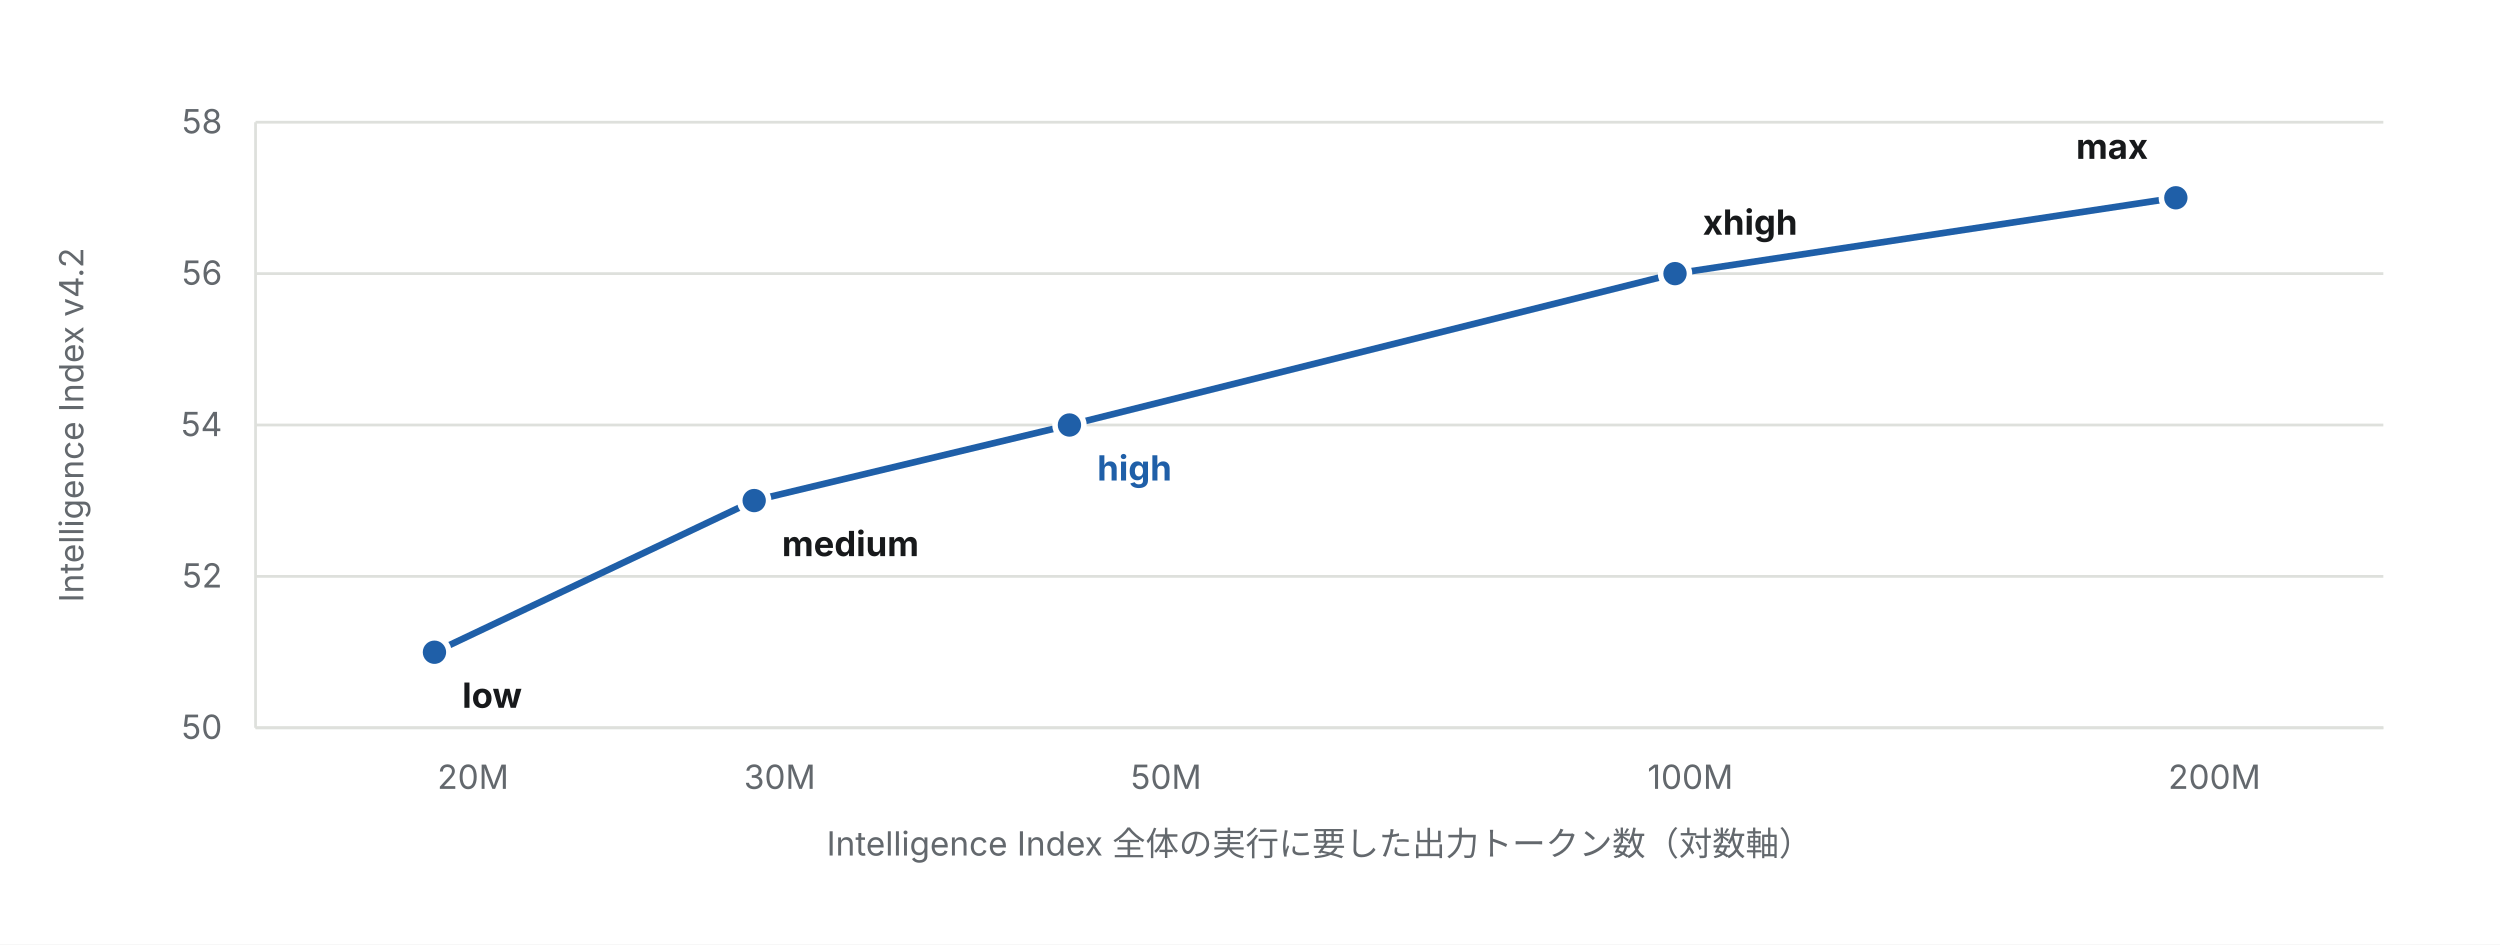
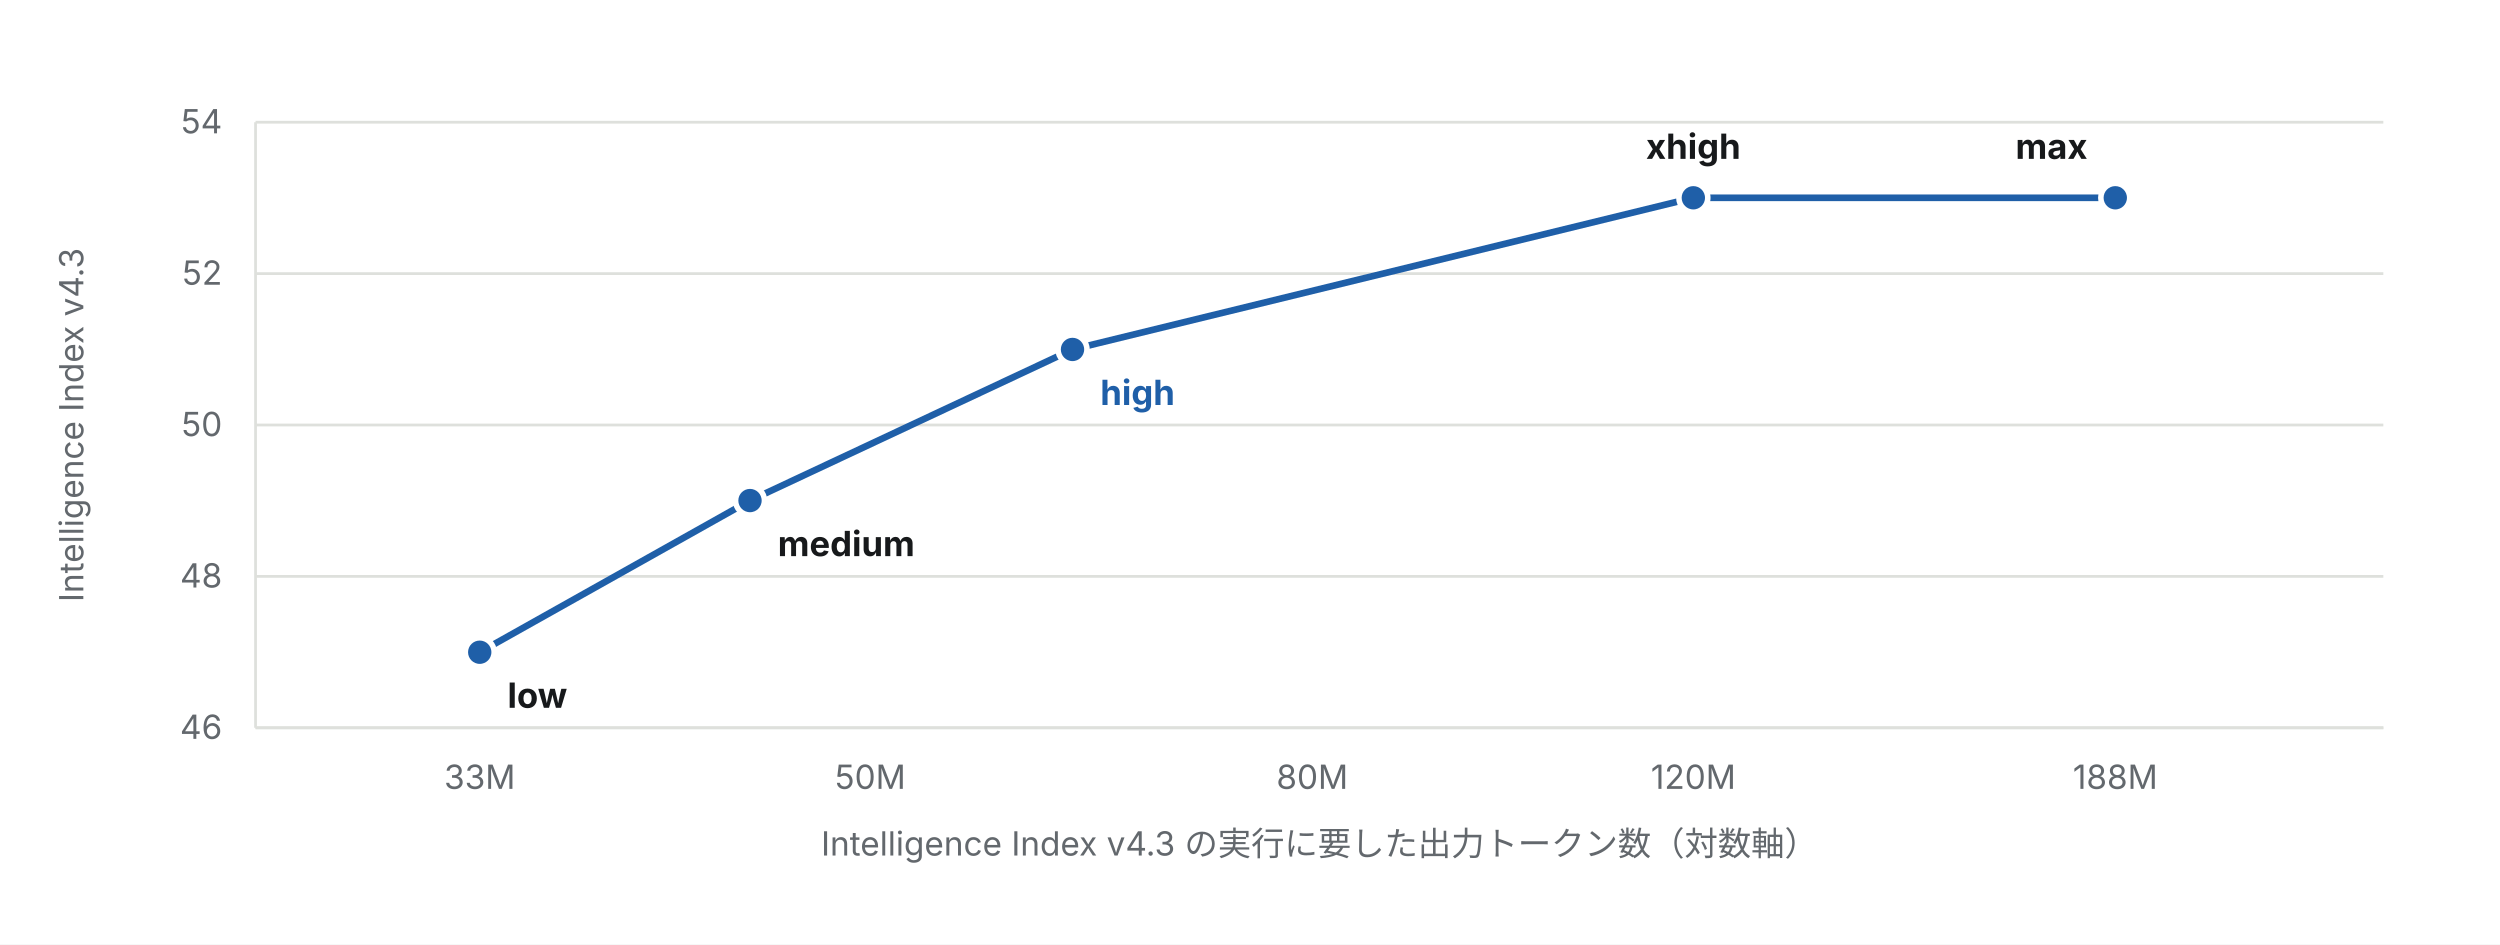
<svg xmlns="http://www.w3.org/2000/svg" viewBox="0 0 900 340" width="900" height="340" font-family="Inter, 'Hiragino Sans', 'Yu Gothic', Meiryo, 'Noto Sans JP', sans-serif">
  <rect width="900" height="340" fill="#ffffff" />
  <line x1="92" y1="262.0" x2="858" y2="262.0" stroke="#DEE0DC" stroke-width="1" />
  <line x1="92" y1="207.5" x2="858" y2="207.5" stroke="#DEE0DC" stroke-width="1" />
  <line x1="92" y1="153.0" x2="858" y2="153.0" stroke="#DEE0DC" stroke-width="1" />
  <line x1="92" y1="98.5" x2="858" y2="98.5" stroke="#DEE0DC" stroke-width="1" />
  <line x1="92" y1="44.0" x2="858" y2="44.0" stroke="#DEE0DC" stroke-width="1" />
  <line x1="92" y1="262" x2="858" y2="262" stroke="#DEE0DC" stroke-width="1" />
  <line x1="92" y1="44" x2="92" y2="262" stroke="#DEE0DC" stroke-width="1" />
-   <polyline fill="none" stroke="#1F5FA8" stroke-width="2.4" stroke-linejoin="round" stroke-linecap="round" points="156.4,234.8 271.5,180.2 385.0,153.0 603.0,98.5 783.3,71.2" />
-   <circle cx="156.4" cy="234.8" r="5.2" fill="#1F5FA8" stroke="#ffffff" stroke-width="2" />
-   <circle cx="271.5" cy="180.2" r="5.2" fill="#1F5FA8" stroke="#ffffff" stroke-width="2" />
-   <circle cx="385.0" cy="153.0" r="5.2" fill="#1F5FA8" stroke="#ffffff" stroke-width="2" />
-   <circle cx="603.0" cy="98.5" r="5.2" fill="#1F5FA8" stroke="#ffffff" stroke-width="2" />
-   <circle cx="783.3" cy="71.2" r="5.2" fill="#1F5FA8" stroke="#ffffff" stroke-width="2" />
-   <text x="80.0" y="266.0" font-size="12" fill="#63686D" text-anchor="end">50</text>
-   <text x="80.0" y="211.5" font-size="12" fill="#63686D" text-anchor="end">52</text>
-   <text x="80.0" y="157.0" font-size="12" fill="#63686D" text-anchor="end">54</text>
-   <text x="80.0" y="102.5" font-size="12" fill="#63686D" text-anchor="end">56</text>
-   <text x="80.0" y="48.0" font-size="12" fill="#63686D" text-anchor="end">58</text>
-   <text x="170.3" y="284.0" font-size="12" fill="#63686D" text-anchor="middle">20M</text>
-   <text x="280.7" y="284.0" font-size="12" fill="#63686D" text-anchor="middle">30M</text>
-   <text x="419.8" y="284.0" font-size="12" fill="#63686D" text-anchor="middle">50M</text>
-   <text x="608.5" y="284.0" font-size="12" fill="#63686D" text-anchor="middle">100M</text>
-   <text x="797.2" y="284.0" font-size="12" fill="#63686D" text-anchor="middle">200M</text>
-   <text x="166.4" y="254.8" font-size="12.5" fill="#17191B" text-anchor="start" font-weight="650">low</text>
-   <text x="281.5" y="200.2" font-size="12.5" fill="#17191B" text-anchor="start" font-weight="650">medium</text>
-   <text x="395.0" y="173.0" font-size="12.5" fill="#1F5FA8" text-anchor="start" font-weight="650">high</text>
-   <text x="613.0" y="84.5" font-size="12.5" fill="#17191B" text-anchor="start" font-weight="650">xhigh</text>
-   <text x="773.3" y="57.2" font-size="12.5" fill="#17191B" text-anchor="end" font-weight="650">max</text>
-   <text x="475.0" y="308.0" font-size="12" fill="#63686D" text-anchor="middle">Intelligence Index 全体の実行に要した出力トークン数（対数軸）</text>
-   <text transform="translate(30,153.0) rotate(-90)" font-size="12" fill="#63686D" text-anchor="middle">Intelligence Index v4.2</text>
+   <text x="80.0" y="266.0" font-size="12" fill="#63686D" text-anchor="end">46</text>
+   <text x="80.0" y="211.5" font-size="12" fill="#63686D" text-anchor="end">48</text>
+   <text x="80.0" y="157.0" font-size="12" fill="#63686D" text-anchor="end">50</text>
+   <text x="80.0" y="102.5" font-size="12" fill="#63686D" text-anchor="end">52</text>
+   <text x="80.0" y="48.0" font-size="12" fill="#63686D" text-anchor="end">54</text>
+   <text transform="translate(30,153.0) rotate(-90)" font-size="12" fill="#63686D" text-anchor="middle">Intelligence Index v4.3</text>
+   <polyline fill="none" stroke="#1F5FA8" stroke-width="2.4" stroke-linejoin="round" stroke-linecap="round" points="172.7,234.8 270.0,180.2 386.1,125.8 609.6,71.2 761.5,71.2" />
+   <circle cx="172.7" cy="234.8" r="5.2" fill="#1F5FA8" stroke="#fff" stroke-width="2" />
+   <circle cx="270.0" cy="180.2" r="5.2" fill="#1F5FA8" stroke="#fff" stroke-width="2" />
+   <circle cx="386.1" cy="125.8" r="5.2" fill="#1F5FA8" stroke="#fff" stroke-width="2" />
+   <circle cx="609.6" cy="71.2" r="5.2" fill="#1F5FA8" stroke="#fff" stroke-width="2" />
+   <circle cx="761.5" cy="71.2" r="5.2" fill="#1F5FA8" stroke="#fff" stroke-width="2" />
+   <text x="172.7" y="284.0" font-size="12" fill="#63686D" text-anchor="middle">33M</text>
+   <text x="313.3" y="284.0" font-size="12" fill="#63686D" text-anchor="middle">50M</text>
+   <text x="472.4" y="284.0" font-size="12" fill="#63686D" text-anchor="middle">80M</text>
+   <text x="609.6" y="284.0" font-size="12" fill="#63686D" text-anchor="middle">120M</text>
+   <text x="761.5" y="284.0" font-size="12" fill="#63686D" text-anchor="middle">188M</text>
+   <text x="182.7" y="254.8" font-size="12.5" fill="#17191B" text-anchor="start" font-weight="650">low</text>
+   <text x="280.0" y="200.2" font-size="12.5" fill="#17191B" text-anchor="start" font-weight="650">medium</text>
+   <text x="396.1" y="145.8" font-size="12.5" fill="#1F5FA8" text-anchor="start" font-weight="650">high</text>
+   <text x="609.6" y="57.2" font-size="12.5" fill="#17191B" text-anchor="middle" font-weight="650">xhigh</text>
+   <text x="751.5" y="57.2" font-size="12.5" fill="#17191B" text-anchor="end" font-weight="650">max</text>
+   <text x="475.0" y="308.0" font-size="12" fill="#63686D" text-anchor="middle">Intelligence Index v4.3 の実行に要した出力トークン数（対数軸）</text>
</svg>
